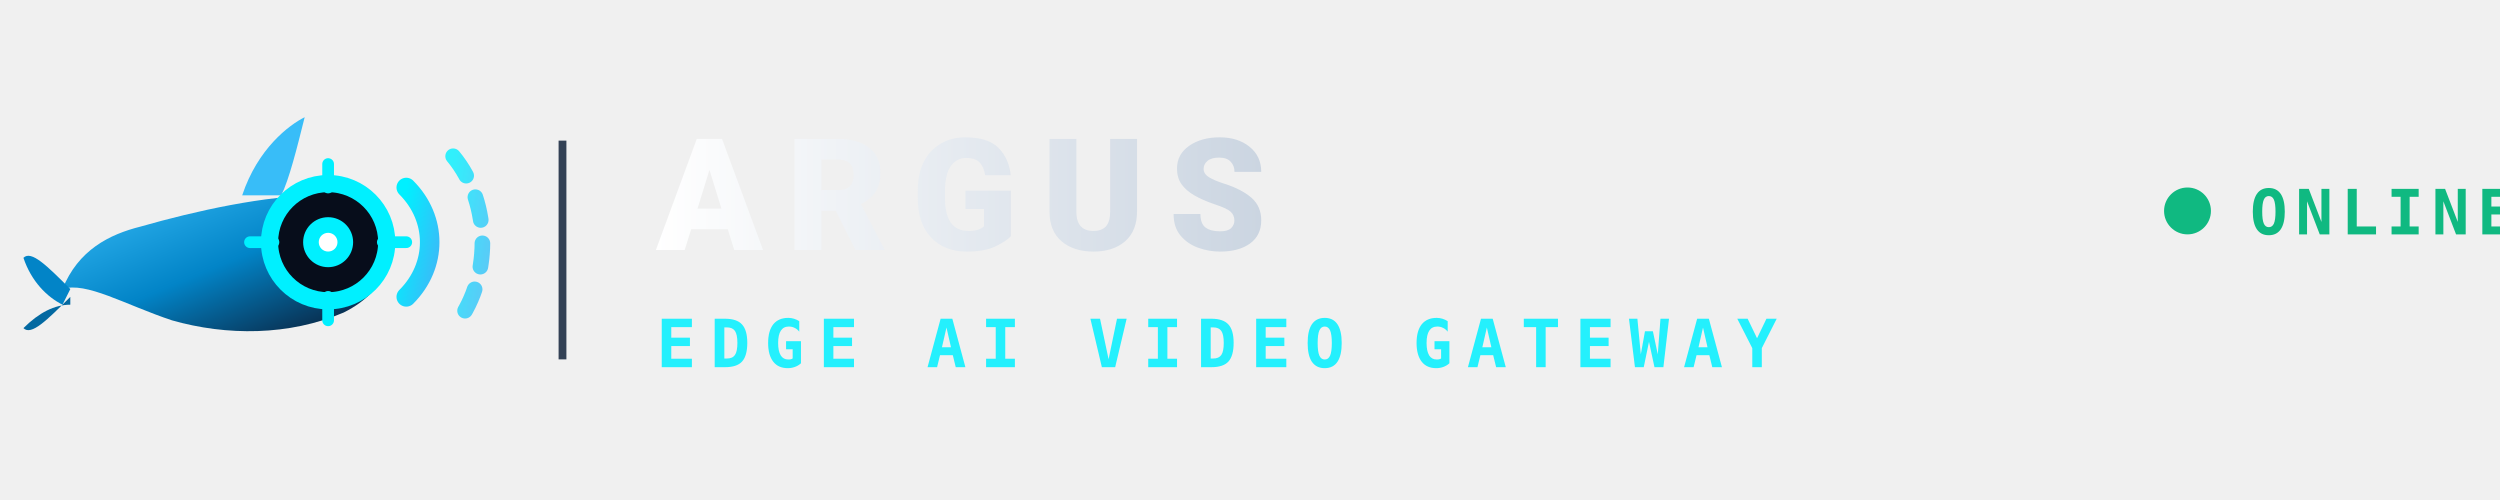
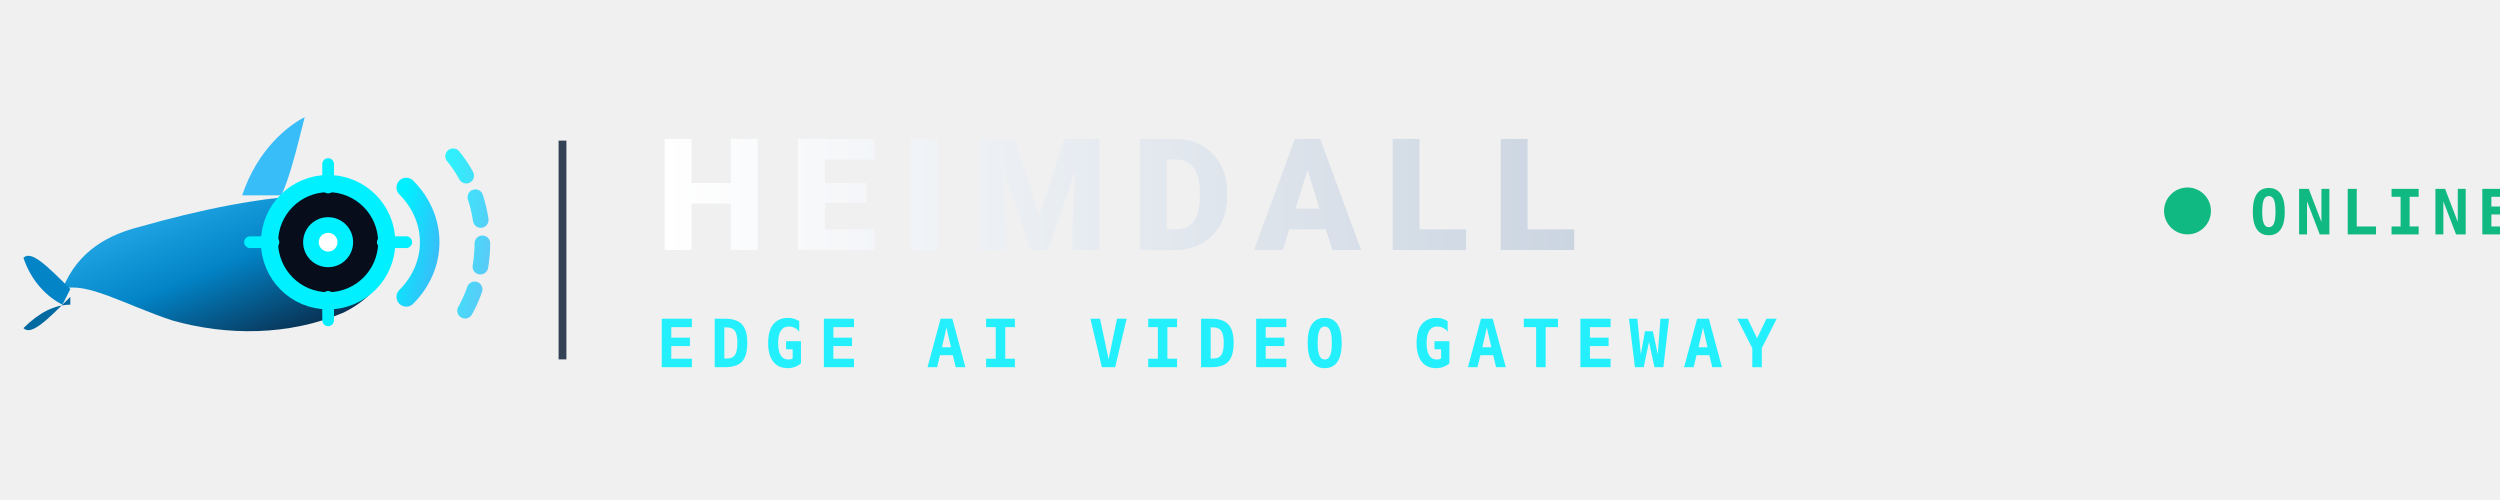
<svg xmlns="http://www.w3.org/2000/svg" viewBox="0 0 320 64" fill="none">
  <defs>
    <linearGradient id="hWhaleGrad" x1="0%" y1="0%" x2="100%" y2="100%">
      <stop offset="0%" stop-color="#38BDF8" />
      <stop offset="50%" stop-color="#0284C7" />
      <stop offset="100%" stop-color="#0B1329" />
    </linearGradient>
    <linearGradient id="hSonar" x1="0%" y1="0%" x2="100%" y2="100%">
      <stop offset="0%" stop-color="#00F0FF" />
      <stop offset="100%" stop-color="#38BDF8" />
    </linearGradient>
    <linearGradient id="titleGrad" x1="0%" y1="0%" x2="100%" y2="0%">
      <stop offset="0%" stop-color="#FFFFFF" />
      <stop offset="100%" stop-color="#CBD5E1" />
    </linearGradient>
  </defs>
  <g transform="translate(2, 0)">
    <path d="M 46 28 C 49 32, 48 37, 42 40 C 35 43, 27 43, 20 41 C 14 39, 9 36, 6 37 C 8 32, 12 30, 16 29 C 23 27, 32 25, 39 25 C 43 25, 45 27, 46 28 Z" fill="url(#hWhaleGrad)" />
    <path d="M 29 25 C 31 19, 35 16, 37 15 C 36 19, 35 23, 34 25 Z" fill="#38BDF8" />
    <path d="M 7 37 C 4 34, 2 32, 1 33 C 2 36, 4 38, 6 39 Z" fill="#0284C7" />
    <path d="M 7 38 C 4 41, 2 43, 1 42 C 3 40, 5 39, 7 39 Z" fill="#0369A1" />
    <circle cx="40" cy="31" r="7.5" fill="#070D1B" stroke="#00F0FF" stroke-width="2.2" />
    <circle cx="40" cy="31" r="3.2" fill="#00F0FF" />
    <circle cx="40" cy="31" r="1.2" fill="#FFFFFF" />
    <line x1="30" y1="31" x2="33" y2="31" stroke="#00F0FF" stroke-width="1.5" stroke-linecap="round" />
    <line x1="47" y1="31" x2="50" y2="31" stroke="#00F0FF" stroke-width="1.5" stroke-linecap="round" />
    <line x1="40" y1="21" x2="40" y2="24" stroke="#00F0FF" stroke-width="1.5" stroke-linecap="round" />
    <line x1="40" y1="38" x2="40" y2="41" stroke="#00F0FF" stroke-width="1.5" stroke-linecap="round" />
    <path d="M 50 24 C 54 28, 54 34, 50 38" stroke="url(#hSonar)" stroke-width="2.5" stroke-linecap="round" />
    <path d="M 56 20 C 61 26, 61 36, 56 42" stroke="url(#hSonar)" stroke-width="2" stroke-linecap="round" stroke-dasharray="3 3" opacity="0.8" />
  </g>
  <line x1="72" y1="18" x2="72" y2="46" stroke="#334155" stroke-width="1" />
  <g transform="translate(84, 0)">
    <text x="0" y="32" font-family="-apple-system, BlinkMacSystemFont, 'Segoe UI', Roboto, sans-serif" font-size="20" font-weight="800" letter-spacing="3" fill="url(#titleGrad)">
-       ARGUS
+       HEIMDALL
    </text>
    <text x="0" y="47" font-family="'JetBrains Mono', 'Space Mono', monospace" font-size="8.5" font-weight="600" letter-spacing="1.8" fill="#00F0FF" opacity="0.85">
      EDGE AI VIDEO GATEWAY
    </text>
    <circle cx="196" cy="27" r="3" fill="#10B981" />
    <text x="204" y="30" font-family="'JetBrains Mono', monospace" font-size="8" font-weight="600" fill="#10B981" letter-spacing="1">
      ONLINE
    </text>
  </g>
</svg>
